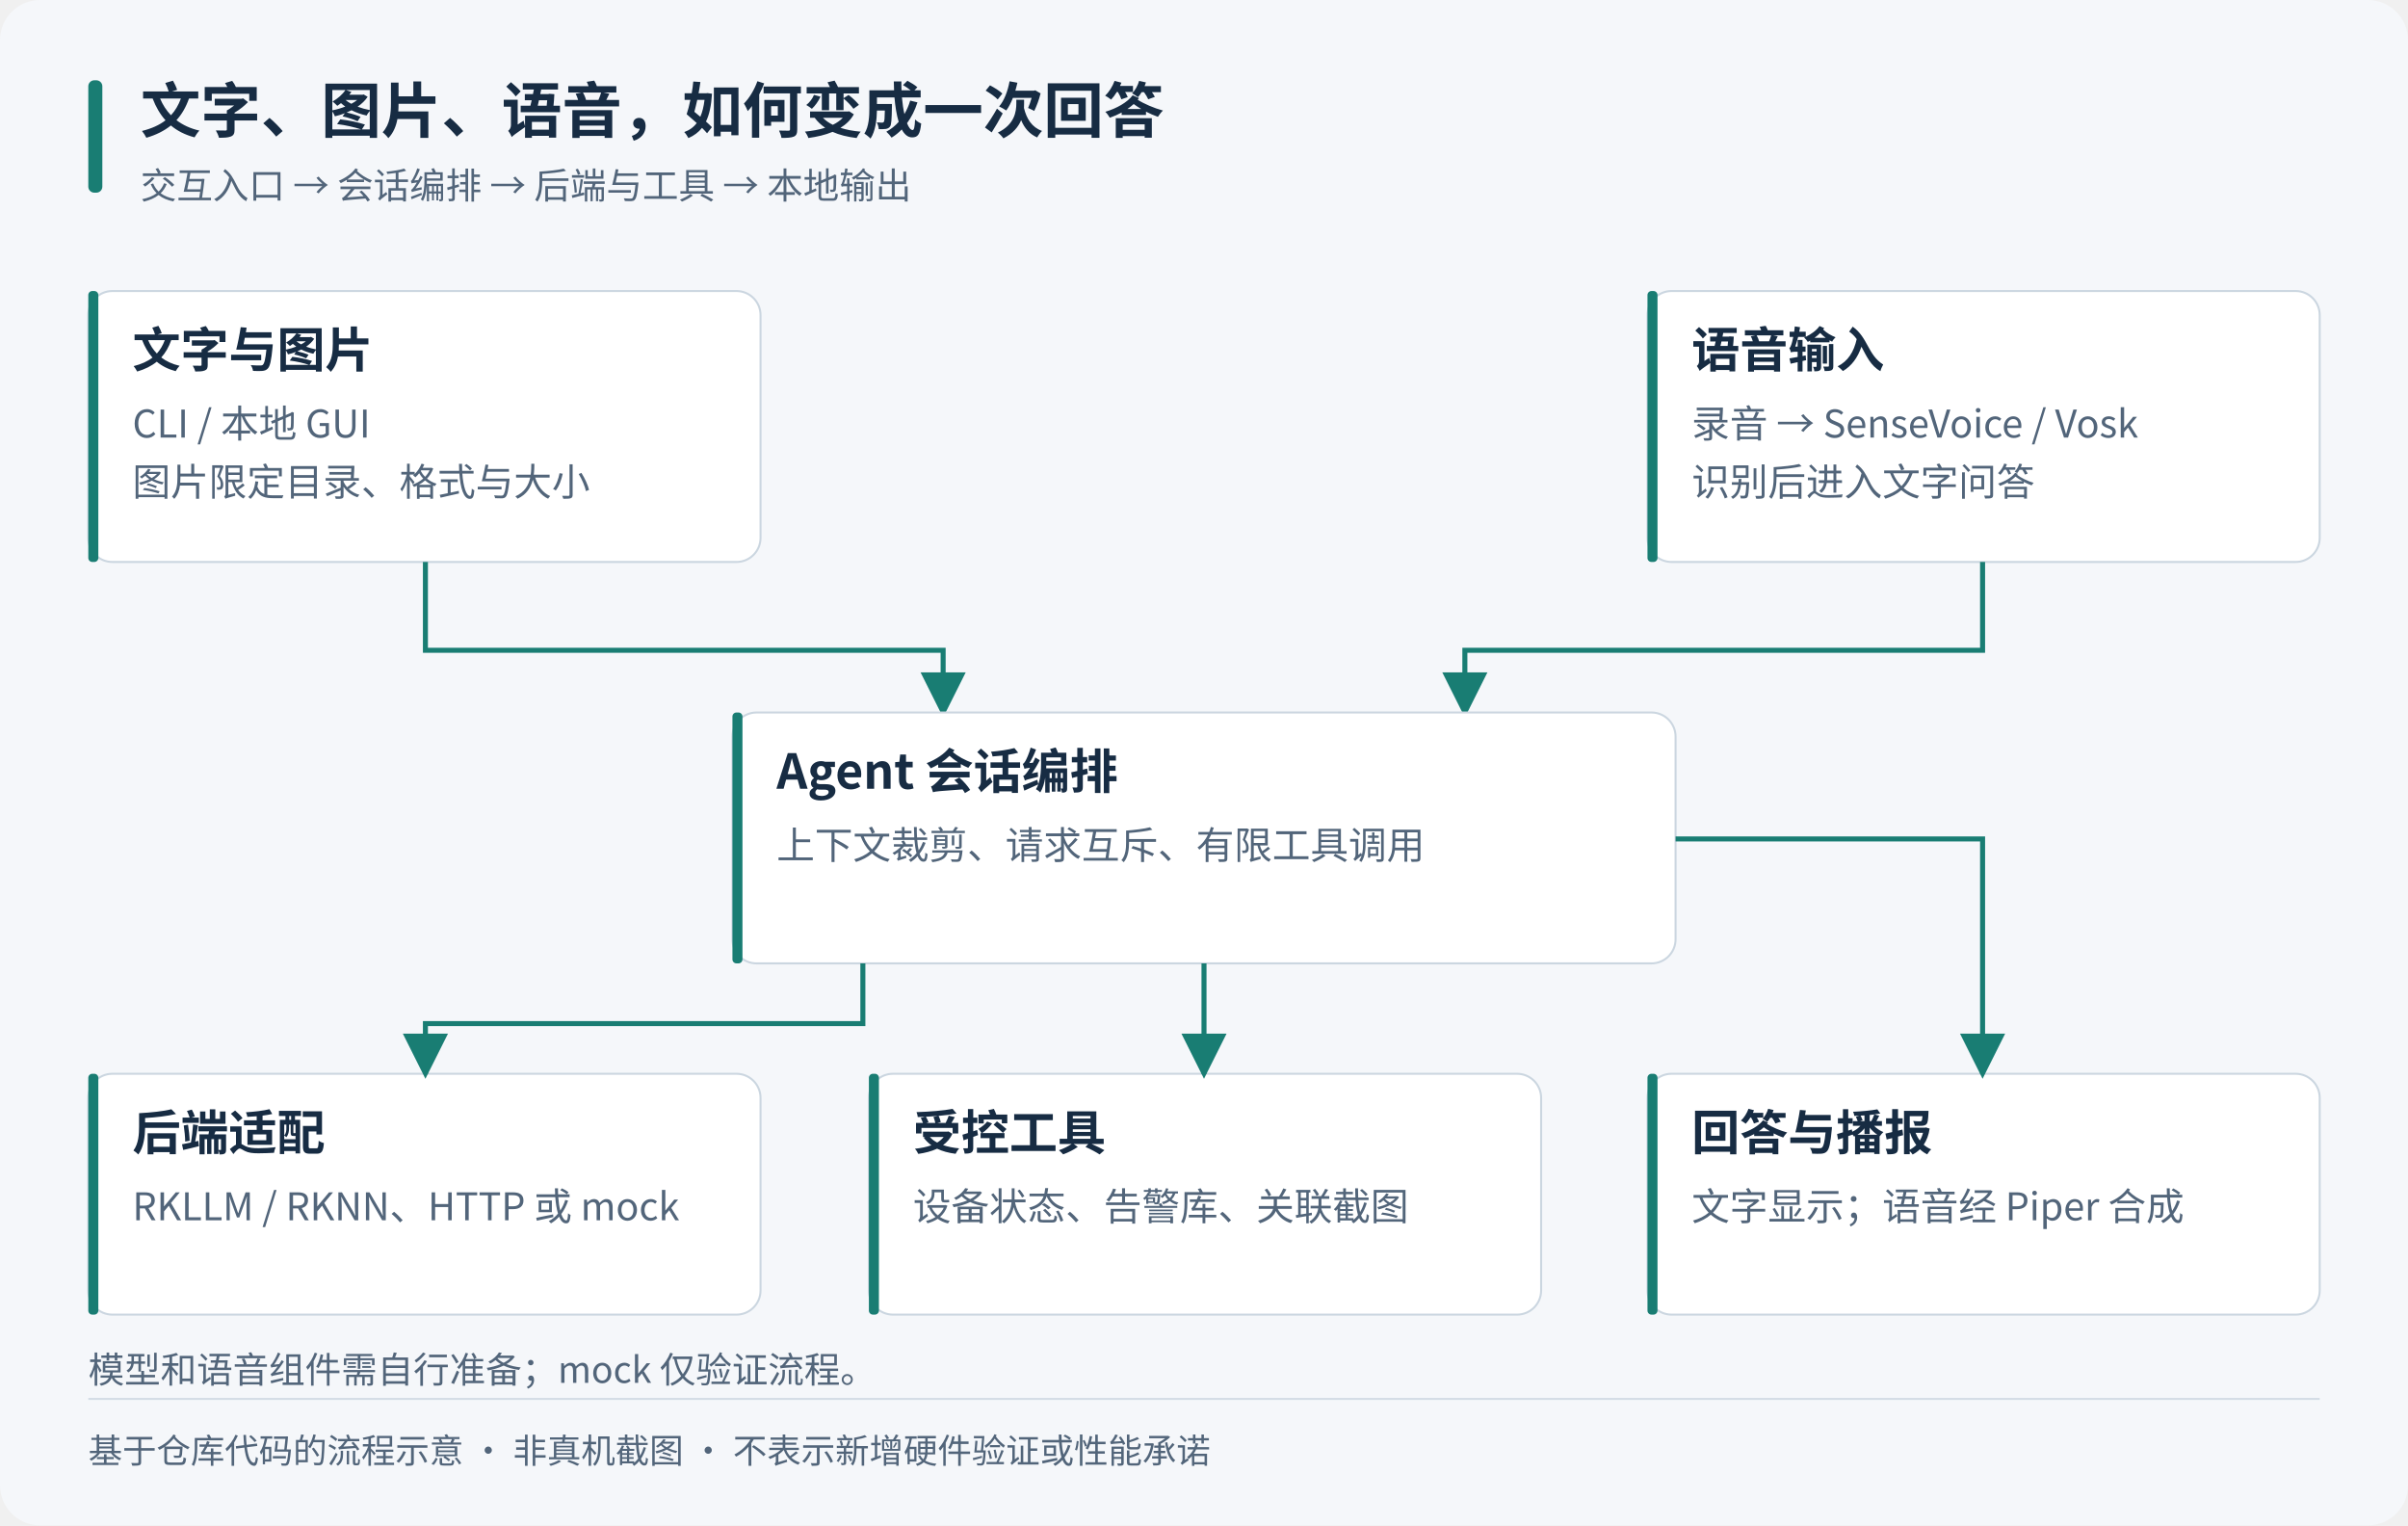
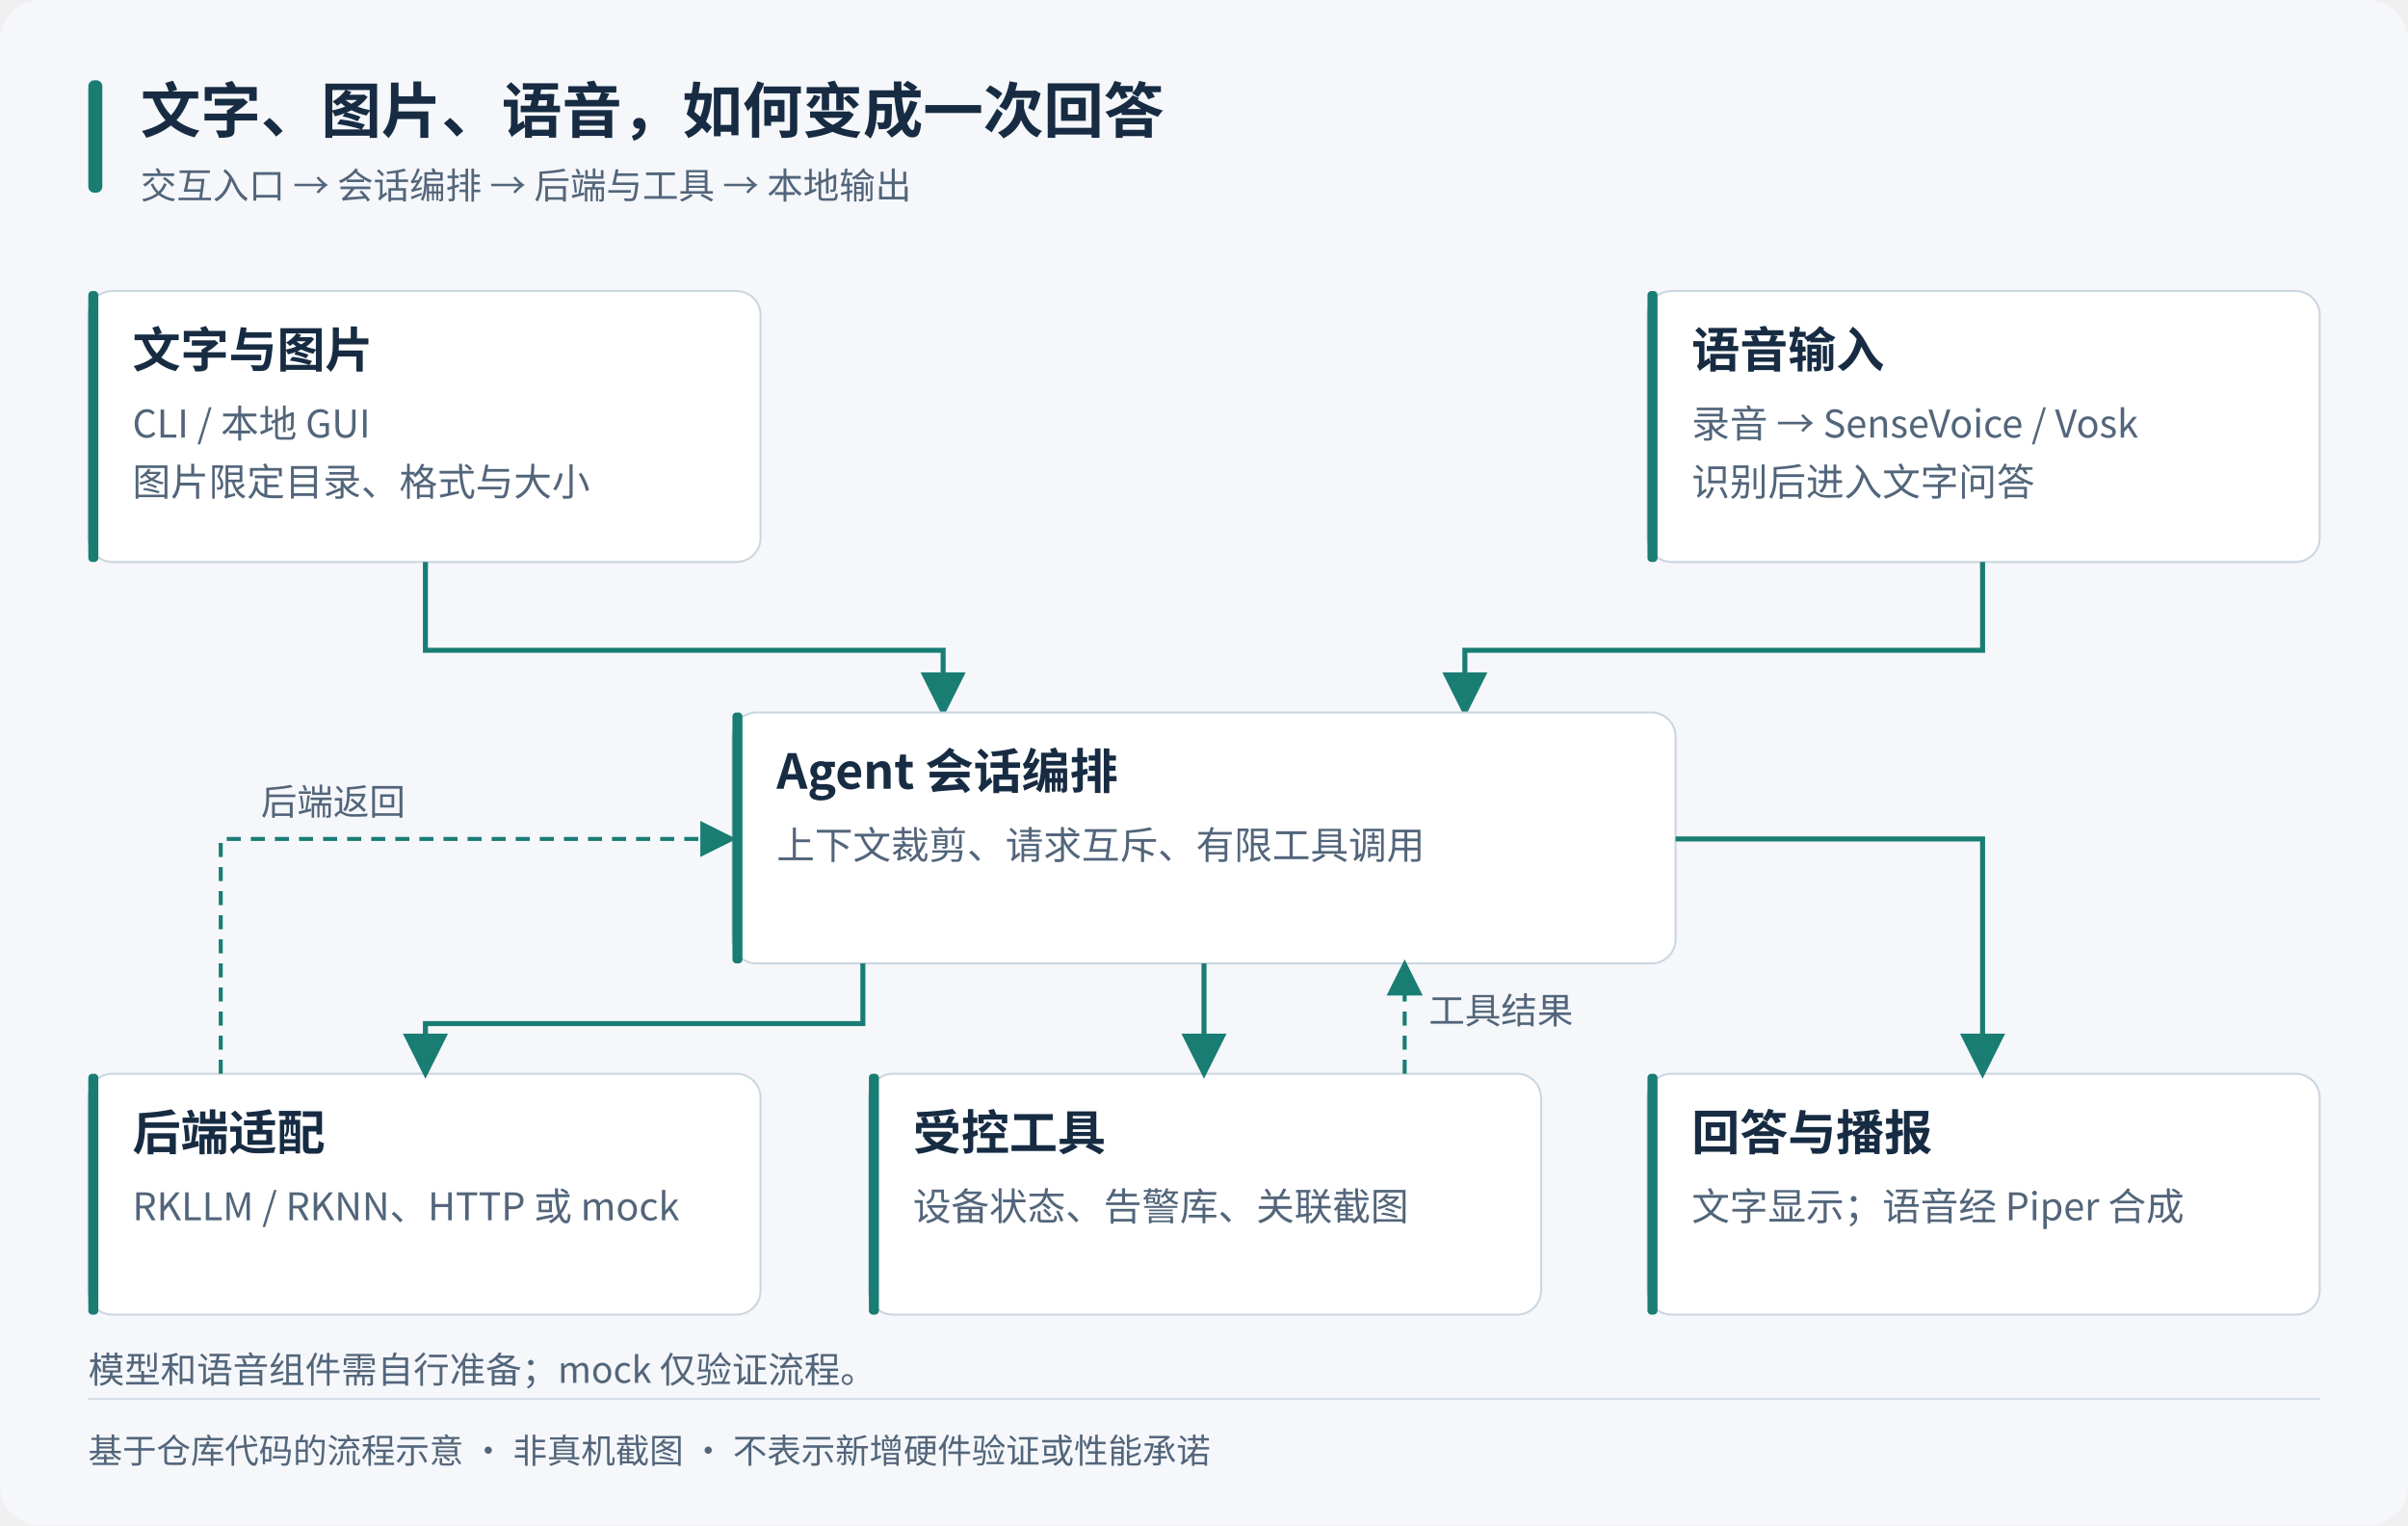
<svg xmlns="http://www.w3.org/2000/svg" width="1200" height="760" viewBox="0 0 1200 760" role="img" aria-labelledby="title desc">
  <defs>
    <marker id="arrow" markerWidth="9" markerHeight="9" refX="8" refY="4.5" orient="auto">
      <path d="M0 0L9 4.5L0 9" fill="#197d73" />
    </marker>
  </defs>
  <rect width="1200" height="760" rx="20" fill="#f5f7fa" />
  <g font-family="'Microsoft YaHei','Noto Sans CJK SC',Arial,sans-serif" fill="#172c43">
    <rect x="44" y="40" width="7" height="56" rx="3" fill="#197d73" />
    <text x="70" y="66" font-size="30" font-weight="700">文字、图片、语音，如何变成一次回答</text>
    <text x="70" y="99" font-size="18" fill="#52657a">交互入口 → 会话编排 → 后端与工具 → 本地输出</text>
    <rect x="44" y="145" width="335" height="135" rx="12" fill="#fff" stroke="#cbd6e0" />
    <rect x="44" y="145" width="5" height="135" rx="2" fill="#197d73" />
    <text x="66" y="183" font-size="24" font-weight="700">文字与图片</text>
    <text x="66" y="218" font-size="19" fill="#52657a">CLI / 本地 GUI</text>
    <text x="66" y="247" font-size="19" fill="#52657a">图片限定目录、格式与大小</text>
    <rect x="821" y="145" width="335" height="135" rx="12" fill="#fff" stroke="#cbd6e0" />
    <rect x="821" y="145" width="5" height="135" rx="2" fill="#197d73" />
    <text x="843" y="183" font-size="24" font-weight="700">语音输入</text>
    <text x="843" y="218" font-size="19" fill="#52657a">录音 → SenseVoice / Vosk</text>
    <text x="843" y="247" font-size="19" fill="#52657a">识别后进入文字问答</text>
    <path d="M212 280V324H470V355" fill="none" stroke="#197d73" stroke-width="2.5" marker-end="url(#arrow)" />
    <path d="M988 280V324H730V355" fill="none" stroke="#197d73" stroke-width="2.5" marker-end="url(#arrow)" />
    <rect x="365" y="355" width="470" height="125" rx="12" fill="#fff" stroke="#cbd6e0" />
    <rect x="365" y="355" width="5" height="125" rx="2" fill="#197d73" />
    <text x="387" y="393" font-size="24" font-weight="700">Agent 会话编排</text>
    <text x="387" y="428" font-size="19" fill="#52657a">上下文裁剪、请求互斥、有限工具调用</text>
    <rect x="44" y="535" width="335" height="120" rx="12" fill="#fff" stroke="#cbd6e0" />
    <rect x="44" y="535" width="5" height="120" rx="2" fill="#197d73" />
    <text x="66" y="573" font-size="24" font-weight="700">后端适配</text>
    <text x="66" y="608" font-size="19" fill="#52657a">RKLLM / RKNN、HTTP 或 mock</text>
    <rect x="433" y="535" width="335" height="120" rx="12" fill="#fff" stroke="#cbd6e0" />
    <rect x="433" y="535" width="5" height="120" rx="2" fill="#197d73" />
    <text x="455" y="573" font-size="24" font-weight="700">受控工具</text>
    <text x="455" y="608" font-size="19" fill="#52657a">设备状态、告警库、关联截图</text>
    <rect x="821" y="535" width="335" height="120" rx="12" fill="#fff" stroke="#cbd6e0" />
    <rect x="821" y="535" width="5" height="120" rx="2" fill="#197d73" />
    <text x="843" y="573" font-size="24" font-weight="700">回答与播报</text>
    <text x="843" y="608" font-size="19" fill="#52657a">文字显示；语音经 Piper 合成</text>
    <path d="M430 480V510H212V535" fill="none" stroke="#197d73" stroke-width="2.5" marker-end="url(#arrow)" />
    <path d="M600 480V535" fill="none" stroke="#197d73" stroke-width="2.5" marker-end="url(#arrow)" />
    <path d="M835 418H988V535" fill="none" stroke="#197d73" stroke-width="2.5" marker-end="url(#arrow)" />
+     <path d="M110 535V418H365" fill="none" stroke="#197d73" stroke-width="2" stroke-dasharray="7 5" marker-end="url(#arrow)" />
+     <text x="130" y="406" font-size="18" fill="#52657a">后端返回</text>
+     <path d="M700 535V480" fill="none" stroke="#197d73" stroke-width="2" stroke-dasharray="7 5" marker-end="url(#arrow)" />
+     <text x="712" y="510" font-size="18" fill="#52657a">工具结果</text>
    <text x="44" y="689" font-size="18" fill="#52657a">模型和语音组件需自行准备；mock 仅验证流程。</text>
    <path d="M44 697H1156" stroke="#d3dce5" />
    <text x="44" y="729" font-size="17" fill="#52657a">基于仓库代码的流程示意 · 非真机截图 · 不表示新增硬件验证或性能承诺</text>
  </g>
</svg>
